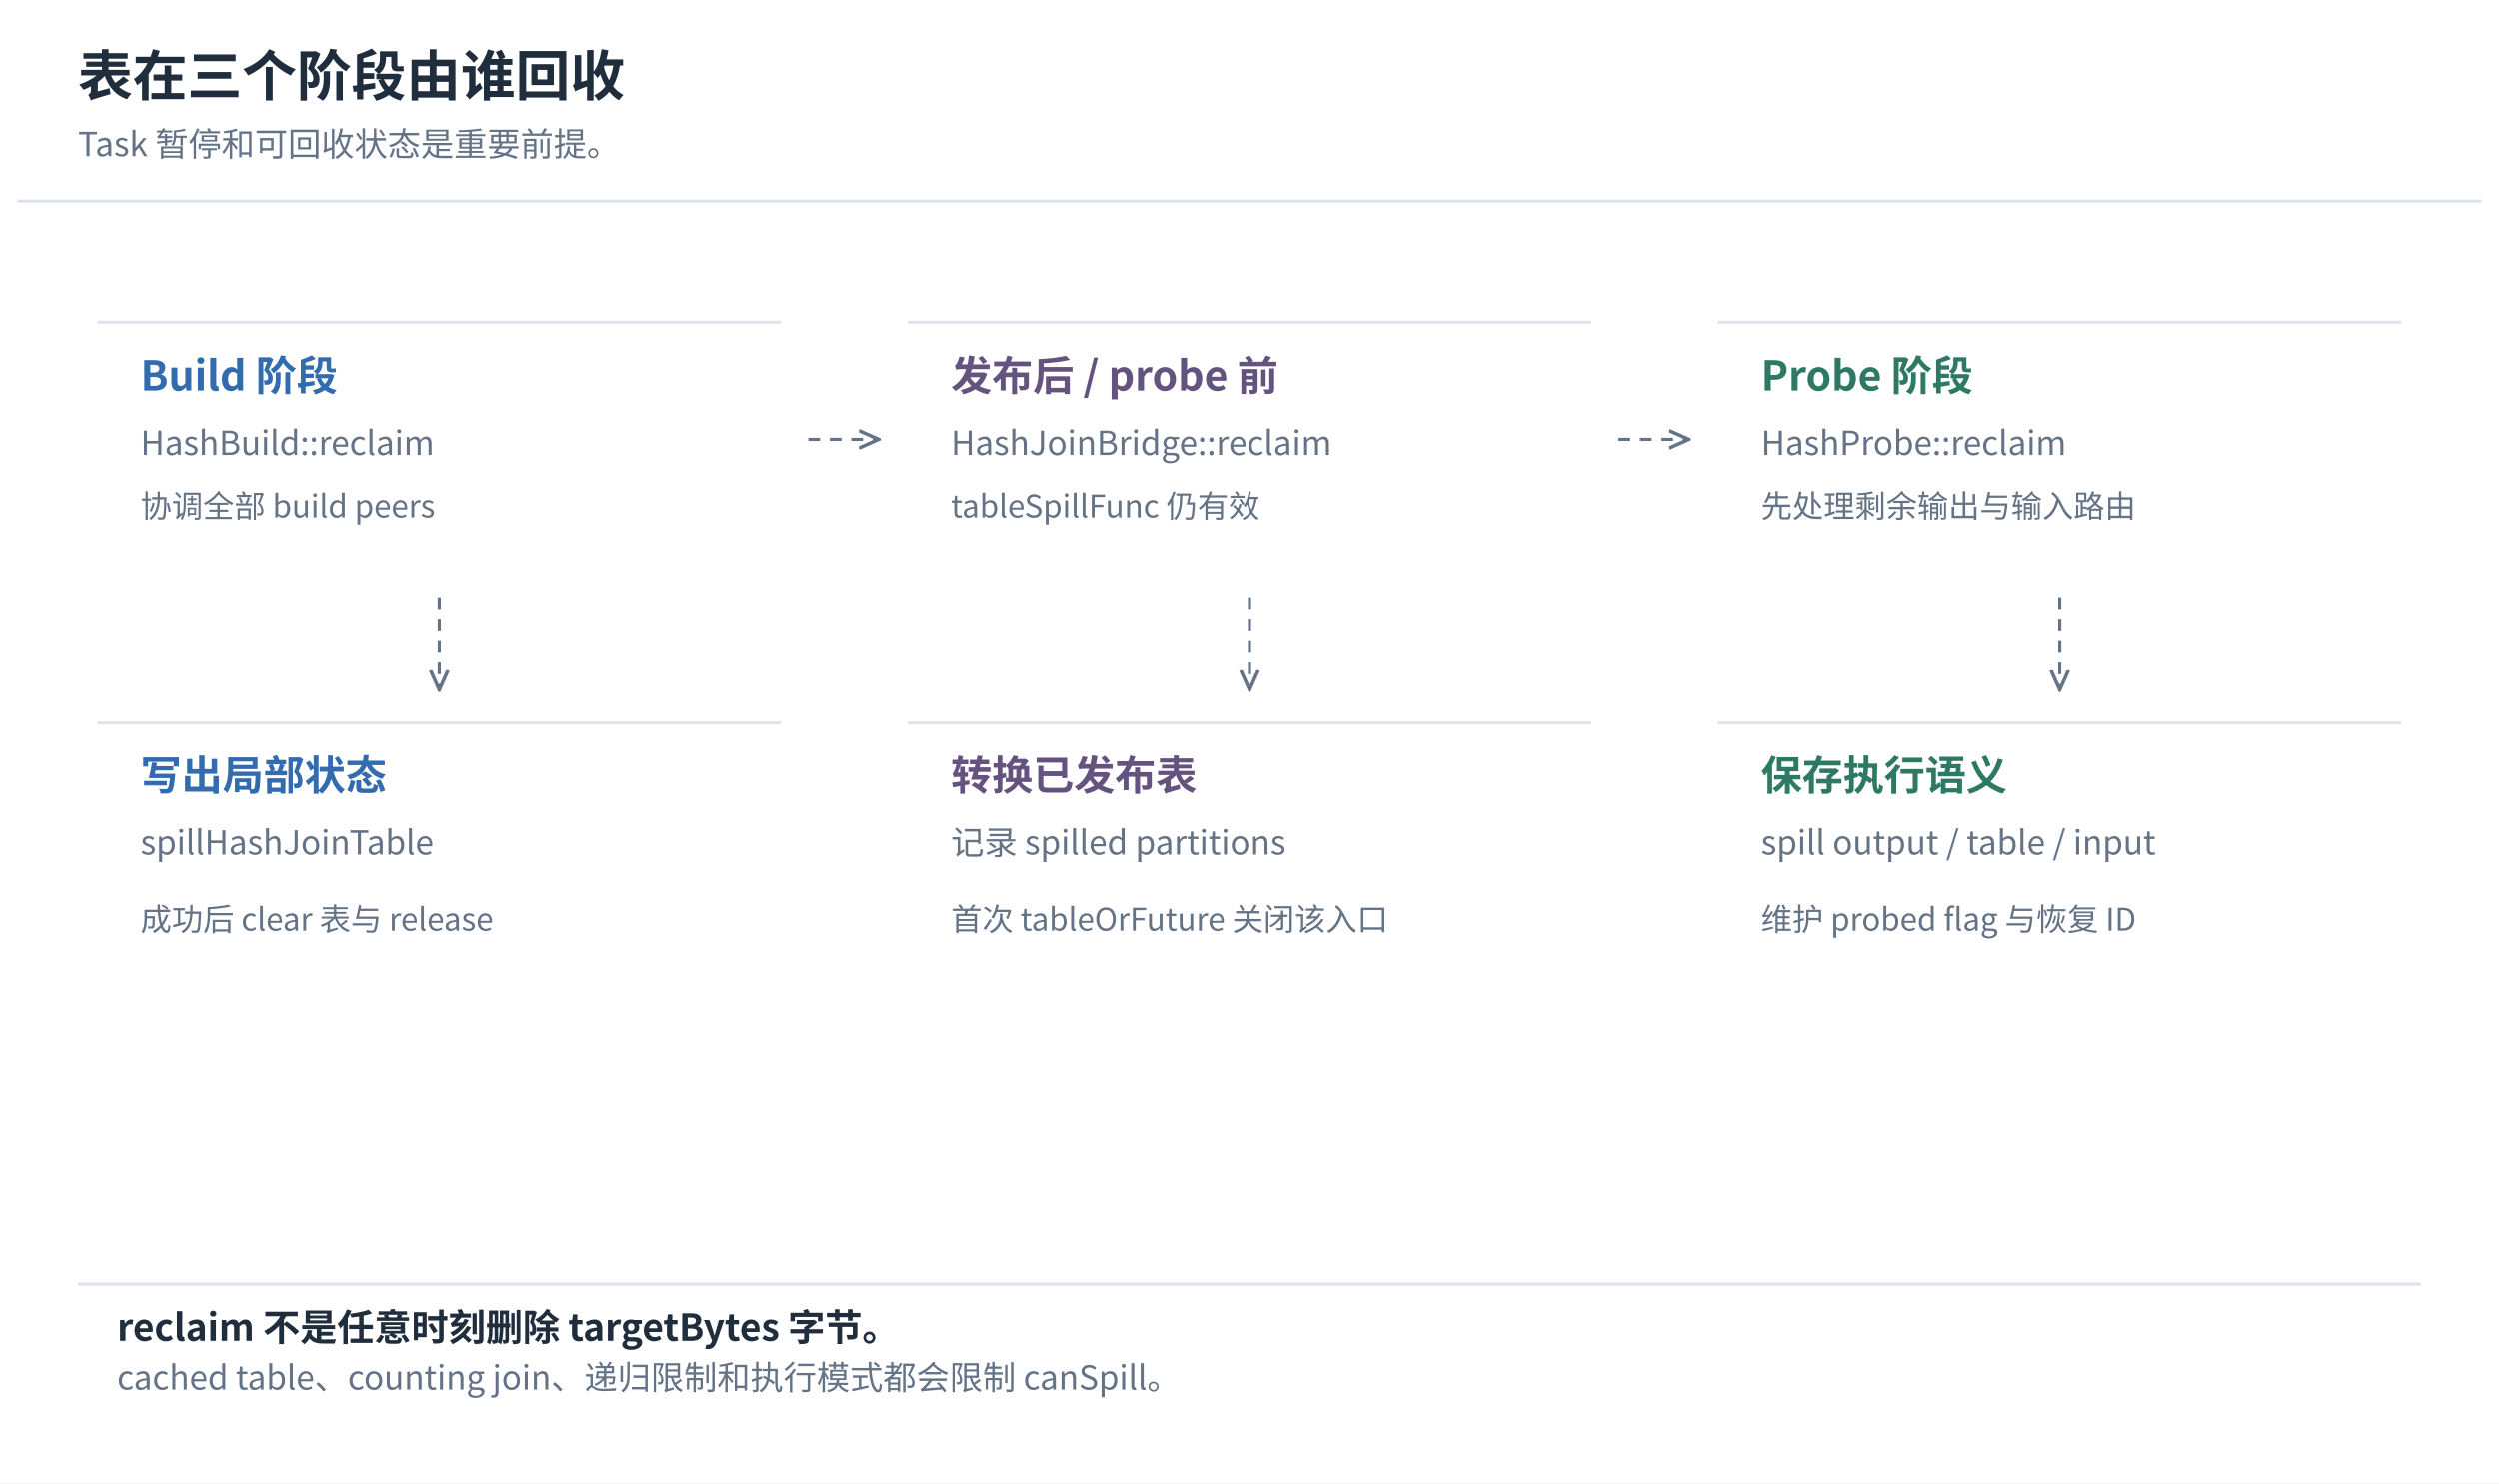
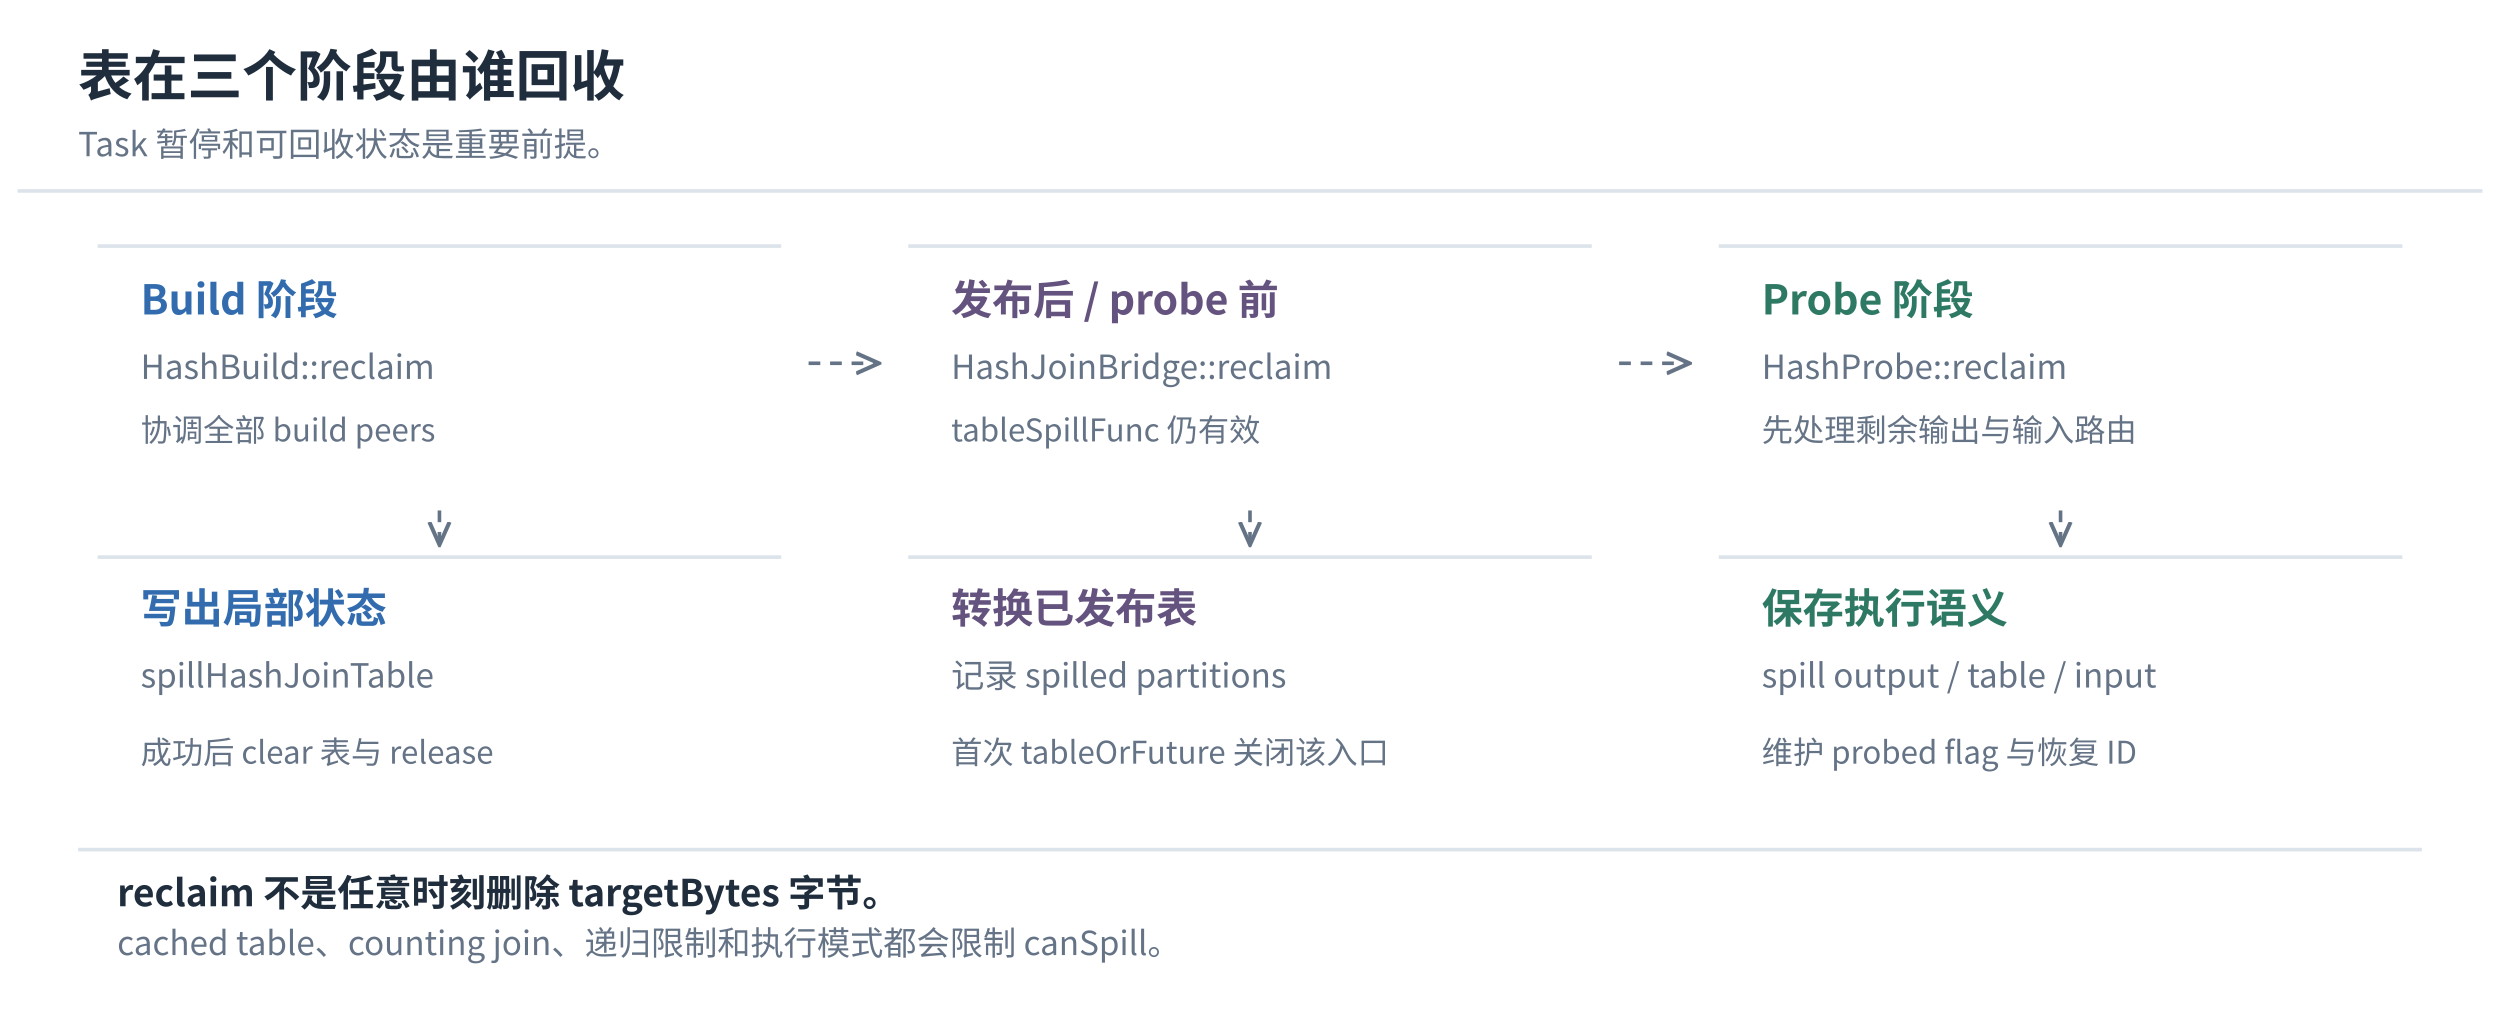
- <svg xmlns="http://www.w3.org/2000/svg" width="1280" height="760" viewBox="0 0 1280 760" role="img" aria-labelledby="title desc">
+ <svg xmlns="http://www.w3.org/2000/svg" width="1280" height="526" viewBox="0 0 1280 526" role="img" aria-labelledby="title desc">
  <defs>
    <marker id="arrow" viewBox="0 0 10 10" refX="9" refY="5" markerWidth="7" markerHeight="7" orient="auto-start-reverse">
      <path d="M 0 1 L 9 5 L 0 9" fill="none" stroke="#657386" stroke-width="1.6" />
    </marker>
  </defs>
-   <rect x="0" y="0" width="1280" height="760" rx="0" fill="white" stroke="none" stroke-width="1" />
-   <rect x="8" y="8" width="1264" height="744" rx="4" fill="white" stroke="none" stroke-width="1" />
-   <rect x="9" y="9" width="1262" height="94" rx="0" fill="white" stroke="none" stroke-width="1" />
-   <line x1="9" y1="103" x2="1271" y2="103" stroke="#dce3ea" stroke-width="1.6" />
+   <rect x="0" y="0" width="1280" height="537" rx="0" fill="white" stroke="none" stroke-width="1" />
+   <rect x="8" y="8" width="1264" height="521" rx="4" fill="white" stroke="none" stroke-width="1" />
+   <rect x="9" y="9" width="1262" height="88.761" rx="0" fill="white" stroke="none" stroke-width="1" />
+   <line x1="9" y1="97.761" x2="1271" y2="97.761" stroke="#dce3ea" stroke-width="1.85" />
  <text x="40" y="49" font-family="Noto Sans SC, Noto Sans CJK SC, Inter, Arial, sans-serif" fill="#1f2d3d" font-size="28" font-weight="600" text-anchor="start">表在三个阶段由谁回收</text>
  <text x="40" y="80" font-family="Noto Sans SC, Noto Sans CJK SC, Inter, Arial, sans-serif" fill="#657386" font-size="17" font-weight="400" text-anchor="start">Task 暂停和可回收状态是重要前提。</text>
-   <rect x="50" y="165" width="350" height="128" rx="4" fill="white" stroke="none" stroke-width="1" />
-   <line x1="50" y1="165" x2="400.0" y2="165" stroke="#dce3ea" stroke-width="1.5" />
-   <rect x="50" y="169" width="4" height="120" rx="0" fill="none" stroke="none" stroke-width="1" />
-   <text x="72" y="200" font-family="Noto Sans SC, Noto Sans CJK SC, Inter, Arial, sans-serif" fill="#326cae" font-size="21" font-weight="600" text-anchor="start">Build 阶段</text>
-   <text x="72" y="233" font-family="Noto Sans SC, Noto Sans CJK SC, Inter, Arial, sans-serif" fill="#657386" font-size="17" font-weight="400" text-anchor="start">HashBuild::reclaim</text>
-   <text x="72" y="265" font-family="Noto Sans SC, Noto Sans CJK SC, Inter, Arial, sans-serif" fill="#657386" font-size="16" font-weight="400" text-anchor="start">协调全部 build peers</text>
-   <polyline points="414,225 450,225" fill="none" stroke="#657386" stroke-width="1.6" stroke-dasharray="6 5" marker-end="url(#arrow)" />
-   <rect x="50" y="370" width="350" height="155" rx="4" fill="white" stroke="none" stroke-width="1" />
-   <line x1="50" y1="370" x2="400.0" y2="370" stroke="#dce3ea" stroke-width="1.5" />
-   <rect x="50" y="374" width="4" height="147" rx="0" fill="none" stroke="none" stroke-width="1" />
-   <text x="72" y="405" font-family="Noto Sans SC, Noto Sans CJK SC, Inter, Arial, sans-serif" fill="#326cae" font-size="21" font-weight="600" text-anchor="start">写出局部状态</text>
-   <text x="72" y="438" font-family="Noto Sans SC, Noto Sans CJK SC, Inter, Arial, sans-serif" fill="#657386" font-size="17" font-weight="400" text-anchor="start">spillHashJoinTable</text>
-   <text x="72" y="477" font-family="Noto Sans SC, Noto Sans CJK SC, Inter, Arial, sans-serif" fill="#657386" font-size="16" font-weight="400" text-anchor="start">成功后 clear 表与 release</text>
-   <polyline points="225,306 225,353" fill="none" stroke="#657386" stroke-width="1.6" stroke-dasharray="6 5" marker-end="url(#arrow)" />
-   <rect x="465" y="165" width="350" height="128" rx="4" fill="white" stroke="none" stroke-width="1" />
-   <line x1="465" y1="165" x2="815.0" y2="165" stroke="#dce3ea" stroke-width="1.5" />
-   <rect x="465" y="169" width="4" height="120" rx="0" fill="none" stroke="none" stroke-width="1" />
-   <text x="487" y="200" font-family="Noto Sans SC, Noto Sans CJK SC, Inter, Arial, sans-serif" fill="#65537f" font-size="21" font-weight="600" text-anchor="start">发布后 / probe 前</text>
-   <text x="487" y="233" font-family="Noto Sans SC, Noto Sans CJK SC, Inter, Arial, sans-serif" fill="#657386" font-size="17" font-weight="400" text-anchor="start">HashJoinBridge::reclaim</text>
-   <text x="487" y="265" font-family="Noto Sans SC, Noto Sans CJK SC, Inter, Arial, sans-serif" fill="#657386" font-size="16" font-weight="400" text-anchor="start">tableSpillFunc 仍有效</text>
-   <polyline points="829,225 865,225" fill="none" stroke="#657386" stroke-width="1.6" stroke-dasharray="6 5" marker-end="url(#arrow)" />
-   <rect x="465" y="370" width="350" height="155" rx="4" fill="white" stroke="none" stroke-width="1" />
-   <line x1="465" y1="370" x2="815.0" y2="370" stroke="#dce3ea" stroke-width="1.5" />
-   <rect x="465" y="374" width="4" height="147" rx="0" fill="none" stroke="none" stroke-width="1" />
-   <text x="487" y="405" font-family="Noto Sans SC, Noto Sans CJK SC, Inter, Arial, sans-serif" fill="#65537f" font-size="21" font-weight="600" text-anchor="start">转换已发布表</text>
-   <text x="487" y="438" font-family="Noto Sans SC, Noto Sans CJK SC, Inter, Arial, sans-serif" fill="#657386" font-size="17" font-weight="400" text-anchor="start">记录 spilled partitions</text>
-   <text x="487" y="477" font-family="Noto Sans SC, Noto Sans CJK SC, Inter, Arial, sans-serif" fill="#657386" font-size="16" font-weight="400" text-anchor="start">首次 tableOrFuture 关闭该入口</text>
-   <polyline points="640,306 640,353" fill="none" stroke="#657386" stroke-width="1.6" stroke-dasharray="6 5" marker-end="url(#arrow)" />
-   <rect x="880" y="165" width="350" height="128" rx="4" fill="white" stroke="none" stroke-width="1" />
-   <line x1="880" y1="165" x2="1230.0" y2="165" stroke="#dce3ea" stroke-width="1.5" />
-   <rect x="880" y="169" width="4" height="120" rx="0" fill="none" stroke="none" stroke-width="1" />
-   <text x="902" y="200" font-family="Noto Sans SC, Noto Sans CJK SC, Inter, Arial, sans-serif" fill="#2e7963" font-size="21" font-weight="600" text-anchor="start">Probe 阶段</text>
-   <text x="902" y="233" font-family="Noto Sans SC, Noto Sans CJK SC, Inter, Arial, sans-serif" fill="#657386" font-size="17" font-weight="400" text-anchor="start">HashProbe::reclaim</text>
-   <text x="902" y="265" font-family="Noto Sans SC, Noto Sans CJK SC, Inter, Arial, sans-serif" fill="#657386" font-size="16" font-weight="400" text-anchor="start">先处理剩余输出与输入路由</text>
-   <rect x="880" y="370" width="350" height="155" rx="4" fill="white" stroke="none" stroke-width="1" />
-   <line x1="880" y1="370" x2="1230.0" y2="370" stroke="#dce3ea" stroke-width="1.5" />
-   <rect x="880" y="374" width="4" height="147" rx="0" fill="none" stroke="none" stroke-width="1" />
-   <text x="902" y="405" font-family="Noto Sans SC, Noto Sans CJK SC, Inter, Arial, sans-serif" fill="#2e7963" font-size="21" font-weight="600" text-anchor="start">保存执行语义</text>
-   <text x="902" y="438" font-family="Noto Sans SC, Noto Sans CJK SC, Inter, Arial, sans-serif" fill="#657386" font-size="17" font-weight="400" text-anchor="start">spill output / table / input</text>
-   <text x="902" y="477" font-family="Noto Sans SC, Noto Sans CJK SC, Inter, Arial, sans-serif" fill="#657386" font-size="16" font-weight="400" text-anchor="start">维护 probed flag 与恢复 ID</text>
-   <polyline points="1055,306 1055,353" fill="none" stroke="#657386" stroke-width="1.6" stroke-dasharray="6 5" marker-end="url(#arrow)" />
-   <rect x="40" y="658" width="1200" height="70" rx="4" fill="#ffffff" stroke="none" stroke-width="1" />
-   <line x1="40.0" y1="658.0" x2="1240.0" y2="658.0" stroke="#dce3ea" stroke-width="1.6" data-style-decoration="summary-divider" />
-   <text x="60" y="687" font-family="Noto Sans SC, Noto Sans CJK SC, Inter, Arial, sans-serif" fill="#1f2d3d" font-size="19" font-weight="600" text-anchor="start">reclaim 不是任意时刻删除 targetBytes 字节。</text>
-   <text x="60" y="712" font-family="Noto Sans SC, Noto Sans CJK SC, Inter, Arial, sans-serif" fill="#657386" font-size="17" font-weight="400" text-anchor="start">cached table、counting join、递归限制和执行模式都会限制 canSpill。</text>
+   <rect x="50" y="126" width="350" height="128" rx="4" fill="white" stroke="none" stroke-width="1" />
+   <line x1="50" y1="126" x2="400.0" y2="126" stroke="#dce3ea" stroke-width="1.85" />
+   <rect x="50" y="130" width="4" height="120" rx="0" fill="none" stroke="none" stroke-width="1" />
+   <text x="72" y="161" font-family="Noto Sans SC, Noto Sans CJK SC, Inter, Arial, sans-serif" fill="#326cae" font-size="21" font-weight="600" text-anchor="start">Build 阶段</text>
+   <text x="72" y="194" font-family="Noto Sans SC, Noto Sans CJK SC, Inter, Arial, sans-serif" fill="#657386" font-size="17" font-weight="400" text-anchor="start">HashBuild::reclaim</text>
+   <text x="72" y="226" font-family="Noto Sans SC, Noto Sans CJK SC, Inter, Arial, sans-serif" fill="#657386" font-size="16" font-weight="400" text-anchor="start">协调全部 build peers</text>
+   <polyline points="414,186 450,186" fill="none" stroke="#657386" stroke-width="1.85" stroke-dasharray="6 5" marker-end="url(#arrow)" />
+   <rect x="50" y="285.253" width="350" height="125.516" rx="4" fill="white" stroke="none" stroke-width="1" />
+   <line x1="50" y1="285.253" x2="400.0" y2="285.253" stroke="#dce3ea" stroke-width="1.85" />
+   <rect x="50" y="288" width="4" height="122.091" rx="0" fill="none" stroke="none" stroke-width="1" />
+   <text x="72" y="319" font-family="Noto Sans SC, Noto Sans CJK SC, Inter, Arial, sans-serif" fill="#326cae" font-size="21" font-weight="600" text-anchor="start">写出局部状态</text>
+   <text x="72" y="352" font-family="Noto Sans SC, Noto Sans CJK SC, Inter, Arial, sans-serif" fill="#657386" font-size="17" font-weight="400" text-anchor="start">spillHashJoinTable</text>
+   <text x="72" y="391" font-family="Noto Sans SC, Noto Sans CJK SC, Inter, Arial, sans-serif" fill="#657386" font-size="16" font-weight="400" text-anchor="start">成功后 clear 表与 release</text>
+   <polyline points="225,261.36 225,278.907" fill="none" stroke="#657386" stroke-width="1.85" stroke-dasharray="6 5" marker-end="url(#arrow)" />
+   <rect x="465" y="126" width="350" height="128" rx="4" fill="white" stroke="none" stroke-width="1" />
+   <line x1="465" y1="126" x2="815.0" y2="126" stroke="#dce3ea" stroke-width="1.85" />
+   <rect x="465" y="130" width="4" height="120" rx="0" fill="none" stroke="none" stroke-width="1" />
+   <text x="487" y="161" font-family="Noto Sans SC, Noto Sans CJK SC, Inter, Arial, sans-serif" fill="#65537f" font-size="21" font-weight="600" text-anchor="start">发布后 / probe 前</text>
+   <text x="487" y="194" font-family="Noto Sans SC, Noto Sans CJK SC, Inter, Arial, sans-serif" fill="#657386" font-size="17" font-weight="400" text-anchor="start">HashJoinBridge::reclaim</text>
+   <text x="487" y="226" font-family="Noto Sans SC, Noto Sans CJK SC, Inter, Arial, sans-serif" fill="#657386" font-size="16" font-weight="400" text-anchor="start">tableSpillFunc 仍有效</text>
+   <polyline points="829,186 865,186" fill="none" stroke="#657386" stroke-width="1.85" stroke-dasharray="6 5" marker-end="url(#arrow)" />
+   <rect x="465" y="285.253" width="350" height="125.516" rx="4" fill="white" stroke="none" stroke-width="1" />
+   <line x1="465" y1="285.253" x2="815.0" y2="285.253" stroke="#dce3ea" stroke-width="1.85" />
+   <rect x="465" y="288" width="4" height="122.091" rx="0" fill="none" stroke="none" stroke-width="1" />
+   <text x="487" y="319" font-family="Noto Sans SC, Noto Sans CJK SC, Inter, Arial, sans-serif" fill="#65537f" font-size="21" font-weight="600" text-anchor="start">转换已发布表</text>
+   <text x="487" y="352" font-family="Noto Sans SC, Noto Sans CJK SC, Inter, Arial, sans-serif" fill="#657386" font-size="17" font-weight="400" text-anchor="start">记录 spilled partitions</text>
+   <text x="487" y="391" font-family="Noto Sans SC, Noto Sans CJK SC, Inter, Arial, sans-serif" fill="#657386" font-size="16" font-weight="400" text-anchor="start">首次 tableOrFuture 关闭该入口</text>
+   <polyline points="640,261.36 640,278.907" fill="none" stroke="#657386" stroke-width="1.85" stroke-dasharray="6 5" marker-end="url(#arrow)" />
+   <rect x="880" y="126" width="350" height="128" rx="4" fill="white" stroke="none" stroke-width="1" />
+   <line x1="880" y1="126" x2="1230.0" y2="126" stroke="#dce3ea" stroke-width="1.85" />
+   <rect x="880" y="130" width="4" height="120" rx="0" fill="none" stroke="none" stroke-width="1" />
+   <text x="902" y="161" font-family="Noto Sans SC, Noto Sans CJK SC, Inter, Arial, sans-serif" fill="#2e7963" font-size="21" font-weight="600" text-anchor="start">Probe 阶段</text>
+   <text x="902" y="194" font-family="Noto Sans SC, Noto Sans CJK SC, Inter, Arial, sans-serif" fill="#657386" font-size="17" font-weight="400" text-anchor="start">HashProbe::reclaim</text>
+   <text x="902" y="226" font-family="Noto Sans SC, Noto Sans CJK SC, Inter, Arial, sans-serif" fill="#657386" font-size="16" font-weight="400" text-anchor="start">先处理剩余输出与输入路由</text>
+   <rect x="880" y="285.253" width="350" height="125.516" rx="4" fill="white" stroke="none" stroke-width="1" />
+   <line x1="880" y1="285.253" x2="1230.0" y2="285.253" stroke="#dce3ea" stroke-width="1.85" />
+   <rect x="880" y="288" width="4" height="122.091" rx="0" fill="none" stroke="none" stroke-width="1" />
+   <text x="902" y="319" font-family="Noto Sans SC, Noto Sans CJK SC, Inter, Arial, sans-serif" fill="#2e7963" font-size="21" font-weight="600" text-anchor="start">保存执行语义</text>
+   <text x="902" y="352" font-family="Noto Sans SC, Noto Sans CJK SC, Inter, Arial, sans-serif" fill="#657386" font-size="17" font-weight="400" text-anchor="start">spill output / table / input</text>
+   <text x="902" y="391" font-family="Noto Sans SC, Noto Sans CJK SC, Inter, Arial, sans-serif" fill="#657386" font-size="16" font-weight="400" text-anchor="start">维护 probed flag 与恢复 ID</text>
+   <polyline points="1055,261.36 1055,278.907" fill="none" stroke="#657386" stroke-width="1.85" stroke-dasharray="6 5" marker-end="url(#arrow)" />
+   <rect x="40" y="435" width="1200" height="70" rx="4" fill="#ffffff" stroke="none" stroke-width="1" />
+   <line x1="40.0" y1="435" x2="1240.0" y2="435" stroke="#dce3ea" stroke-width="1.85" data-style-decoration="summary-divider" />
+   <text x="60" y="464" font-family="Noto Sans SC, Noto Sans CJK SC, Inter, Arial, sans-serif" fill="#1f2d3d" font-size="19" font-weight="600" text-anchor="start">reclaim 不是任意时刻删除 targetBytes 字节。</text>
+   <text x="60" y="489" font-family="Noto Sans SC, Noto Sans CJK SC, Inter, Arial, sans-serif" fill="#657386" font-size="17" font-weight="400" text-anchor="start">cached table、counting join、递归限制和执行模式都会限制 canSpill。</text>
</svg>
